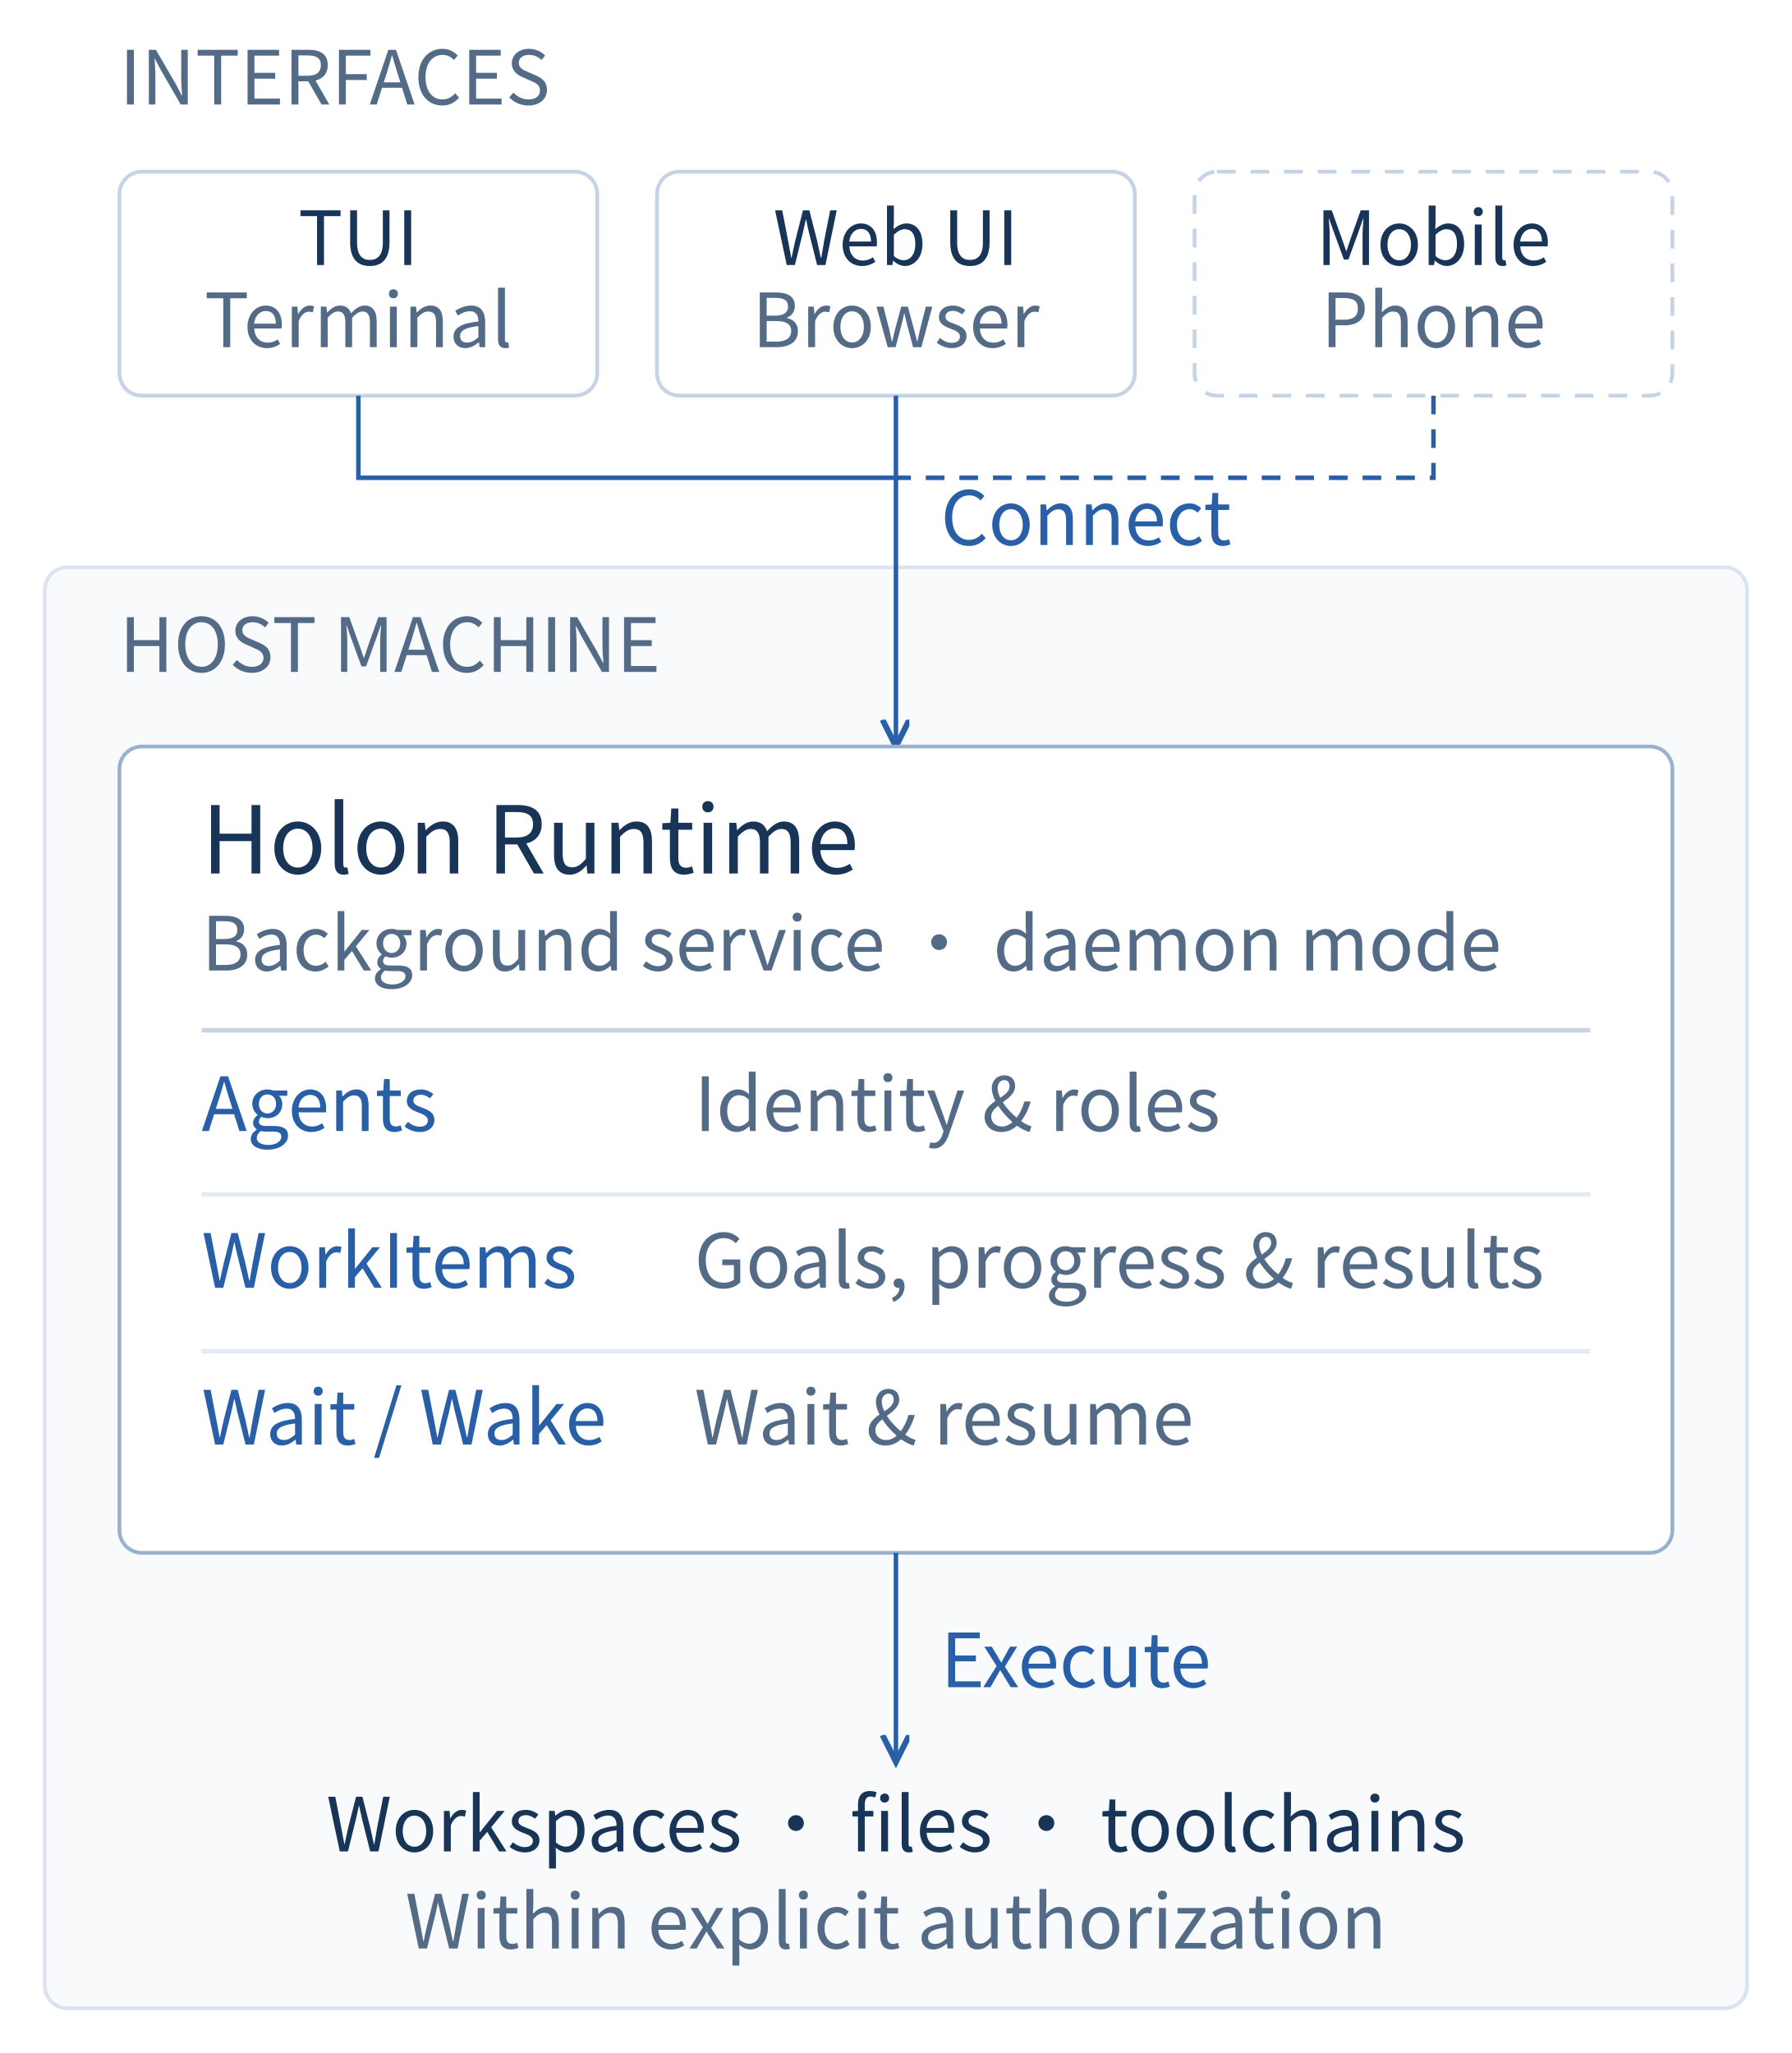
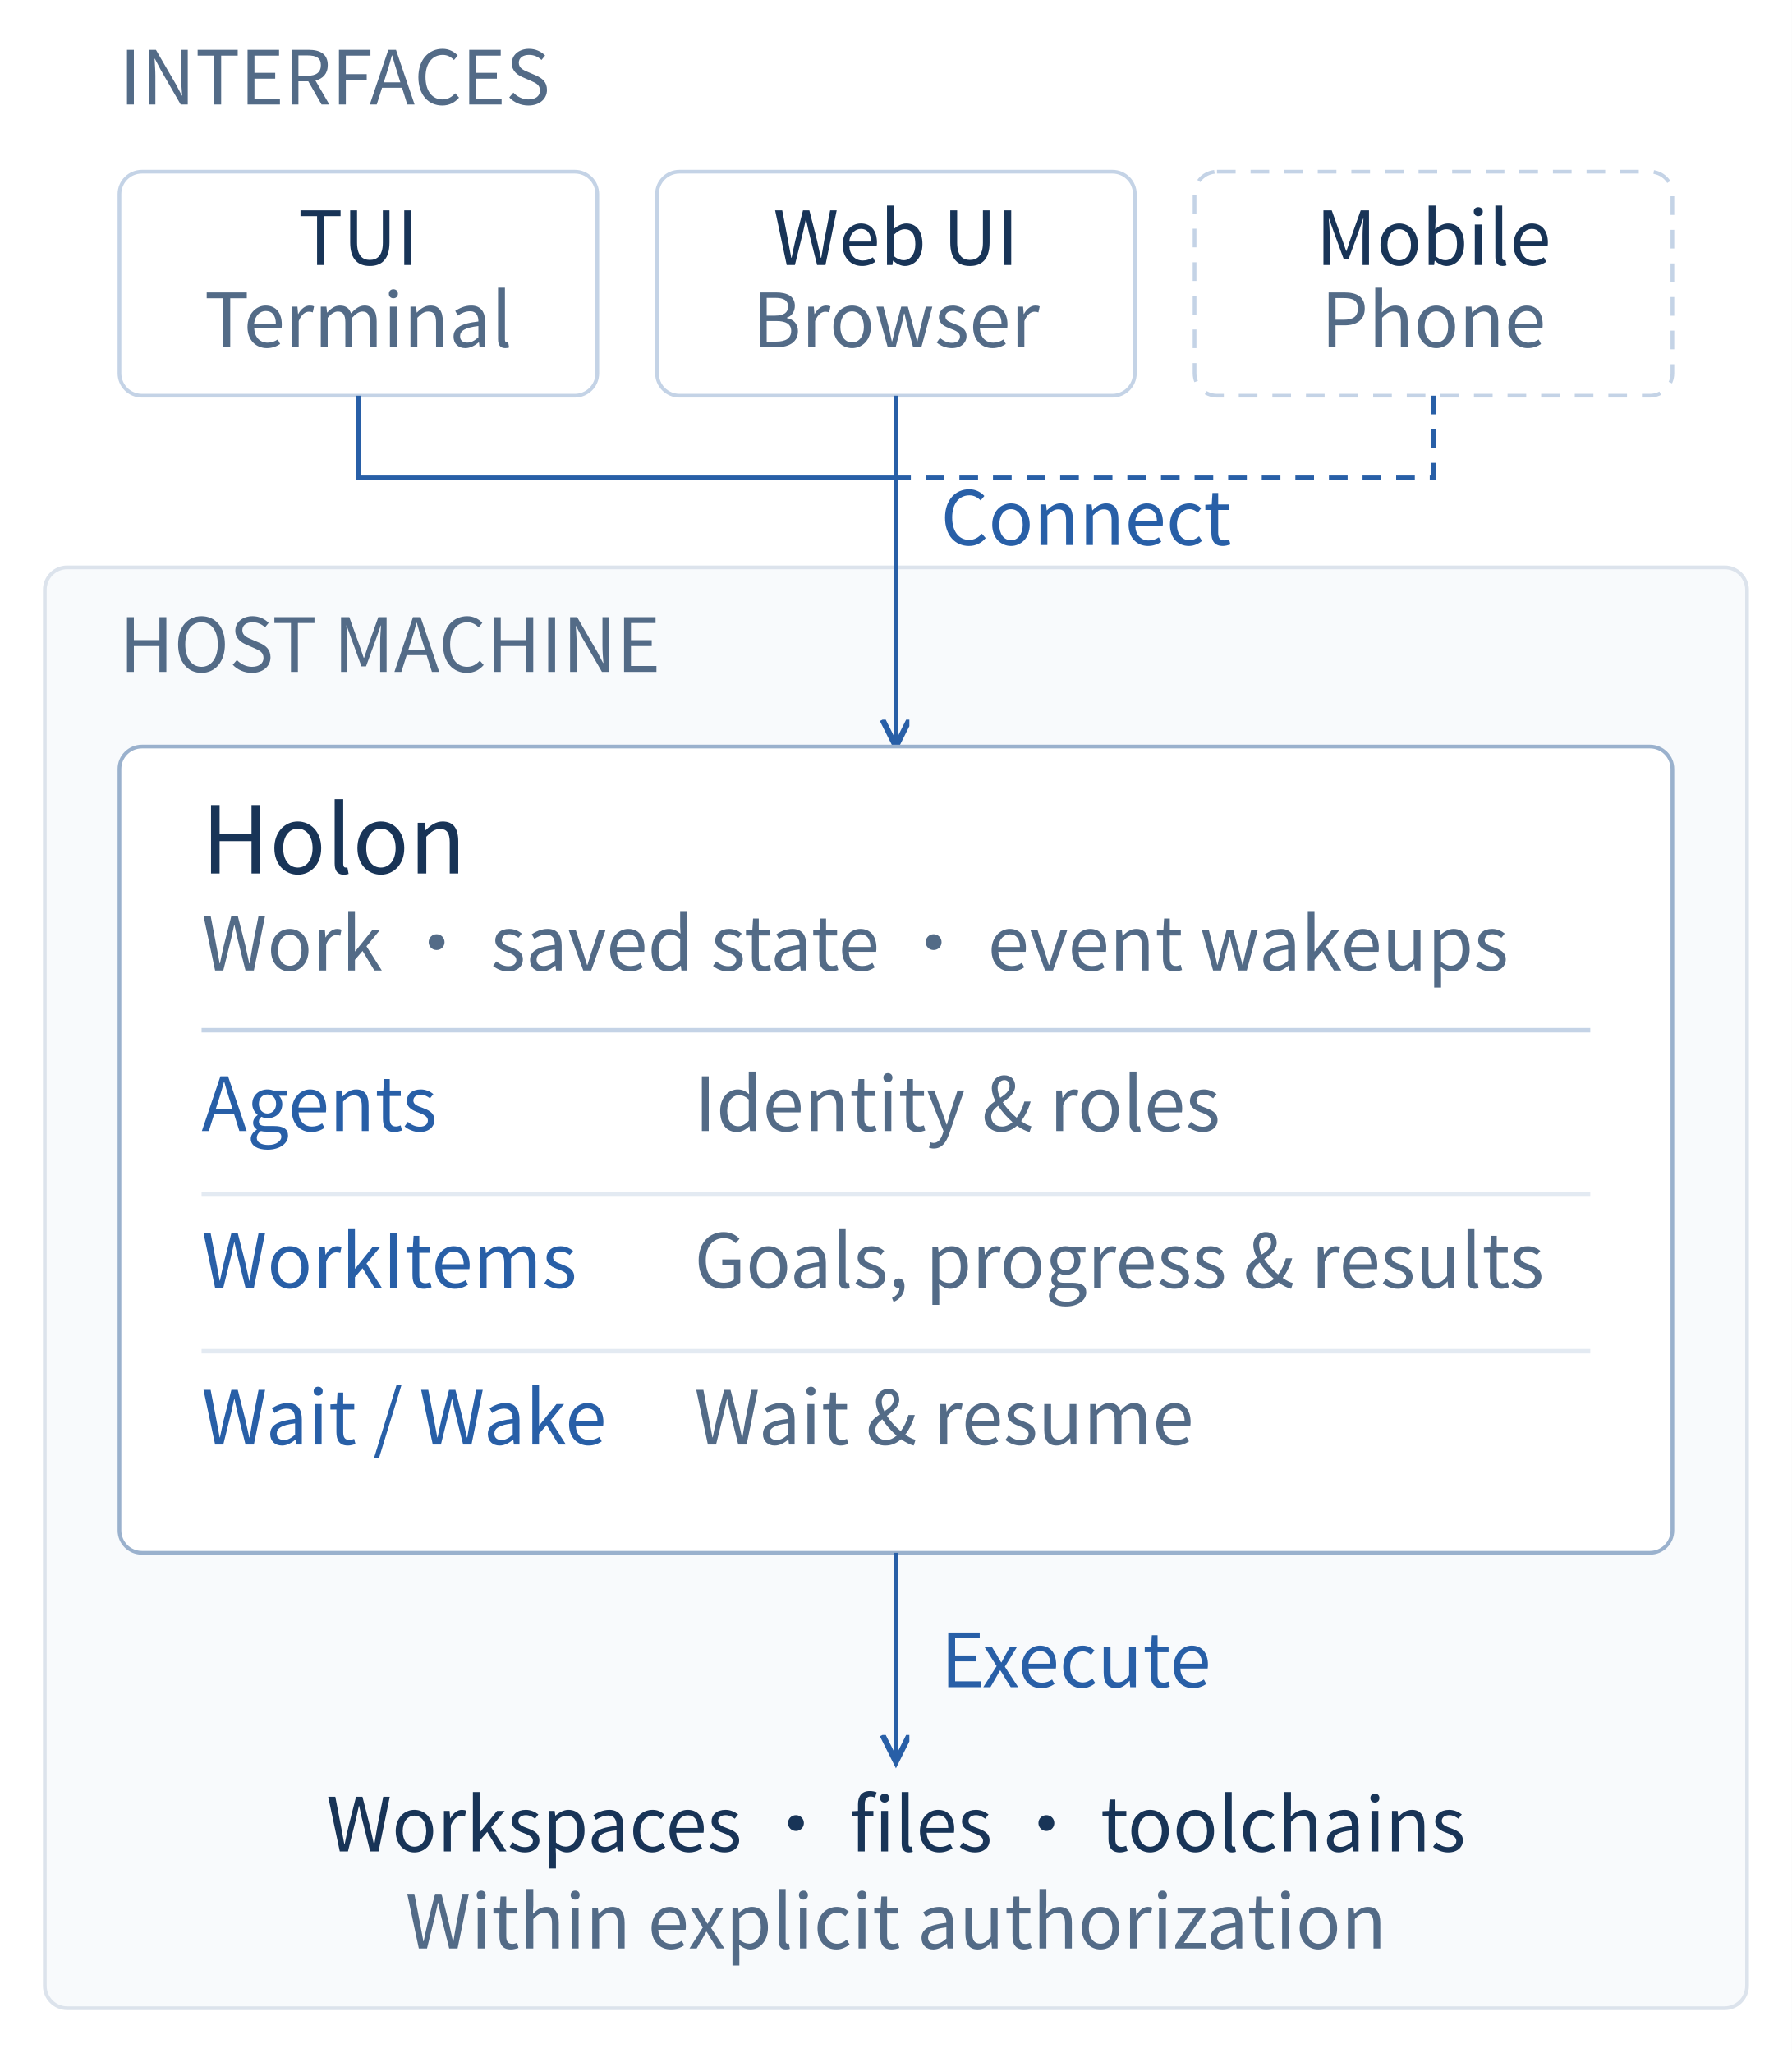
<svg xmlns="http://www.w3.org/2000/svg" width="480" height="550" viewBox="0 0 480 550" role="img">
  <defs>
    <marker id="arrow" markerWidth="8" markerHeight="8" refX="6" refY="3" orient="auto-start-reverse">
      <path d="M0 0L6 3L0 6" fill="none" stroke="#285fa7" stroke-width="1.3" />
    </marker>
  </defs>
  <rect width="480" height="550" fill="#fff" />
  <g font-family="Noto Sans CJK SC, sans-serif">
    <text x="32" y="28" font-size="20" fill="#536b87" font-weight="500" text-anchor="start">INTERFACES</text>
    <rect x="32" y="46" width="128" height="60" rx="6" fill="#fff" stroke="#c4d3e6" stroke-width="1" />
    <text x="96.0" y="71" font-size="20" fill="#183457" font-weight="500" text-anchor="middle">TUI</text>
    <text x="96.0" y="93" font-size="20" fill="#536b87" font-weight="400" text-anchor="middle">Terminal</text>
    <rect x="176" y="46" width="128" height="60" rx="6" fill="#fff" stroke="#c4d3e6" stroke-width="1" />
    <text x="240.0" y="71" font-size="20" fill="#183457" font-weight="500" text-anchor="middle">Web UI</text>
    <text x="240.0" y="93" font-size="20" fill="#536b87" font-weight="400" text-anchor="middle">Browser</text>
    <rect x="320" y="46" width="128" height="60" rx="6" fill="#fff" stroke="#c4d3e6" stroke-width="1" stroke-dasharray="5 4" />
    <text x="384.0" y="71" font-size="20" fill="#183457" font-weight="500" text-anchor="middle">Mobile</text>
    <text x="384.0" y="93" font-size="20" fill="#536b87" font-weight="400" text-anchor="middle">Phone</text>
    <rect x="12" y="152" width="456" height="386" rx="6" fill="#f8fafc" stroke="#dce3ec" stroke-width="1" />
    <text x="32" y="180" font-size="20" fill="#536b87" font-weight="400" text-anchor="start">HOST MACHINE</text>
    <path d="M96 106V128H240V106" fill="none" stroke="#285fa7" stroke-width="1.2" />
    <path d="M384 106V128H240" fill="none" stroke="#285fa7" stroke-width="1.2" stroke-dasharray="5 4" />
    <path d="M240 128V200" fill="none" stroke="#285fa7" stroke-width="1.2" marker-end="url(#arrow)" />
    <text x="252" y="146" font-size="20" fill="#285fa7" font-weight="400" text-anchor="start">Connect</text>
    <rect x="32" y="200" width="416" height="216" rx="6" fill="#fff" stroke="#9ab1cd" stroke-width="1" />
-     <text x="54" y="234" font-size="25" fill="#183457" font-weight="500" text-anchor="start">Holon Runtime</text>
-     <text x="54" y="260" font-size="20" fill="#536b87" font-weight="400" text-anchor="start">Background service · daemon mode</text>
+     <text x="54" y="234" font-size="25" fill="#183457" font-weight="500" text-anchor="start">Holon</text>
+     <text x="54" y="260" font-size="20" fill="#536b87" font-weight="400" text-anchor="start">Work · saved state · event wakeups</text>
    <path d="M54 276H426" fill="none" stroke="#c4d3e6" stroke-width="1.2" />
    <text x="54" y="303" font-size="20" fill="#285fa7" font-weight="500" text-anchor="start">Agents</text>
    <text x="186" y="303" font-size="20" fill="#536b87" font-weight="400" text-anchor="start">Identity &amp; roles</text>
    <path d="M54 320H426" fill="none" stroke="#e3eaf2" stroke-width="1.2" />
    <text x="54" y="345" font-size="20" fill="#285fa7" font-weight="500" text-anchor="start">WorkItems</text>
    <text x="186" y="345" font-size="20" fill="#536b87" font-weight="400" text-anchor="start">Goals, progress &amp; results</text>
    <path d="M54 362H426" fill="none" stroke="#e3eaf2" stroke-width="1.2" />
    <text x="54" y="387" font-size="20" fill="#285fa7" font-weight="500" text-anchor="start">Wait / Wake</text>
    <text x="186" y="387" font-size="20" fill="#536b87" font-weight="400" text-anchor="start">Wait &amp; resume</text>
    <path d="M240 416V472" fill="none" stroke="#285fa7" stroke-width="1.2" marker-end="url(#arrow)" />
    <text x="252" y="452" font-size="20" fill="#285fa7" font-weight="400" text-anchor="start">Execute</text>
    <text x="240" y="496" font-size="20" fill="#183457" font-weight="500" text-anchor="middle">Workspaces · files · toolchains</text>
    <text x="240" y="522" font-size="20" fill="#536b87" font-weight="400" text-anchor="middle">Within explicit authorization</text>
  </g>
</svg>
